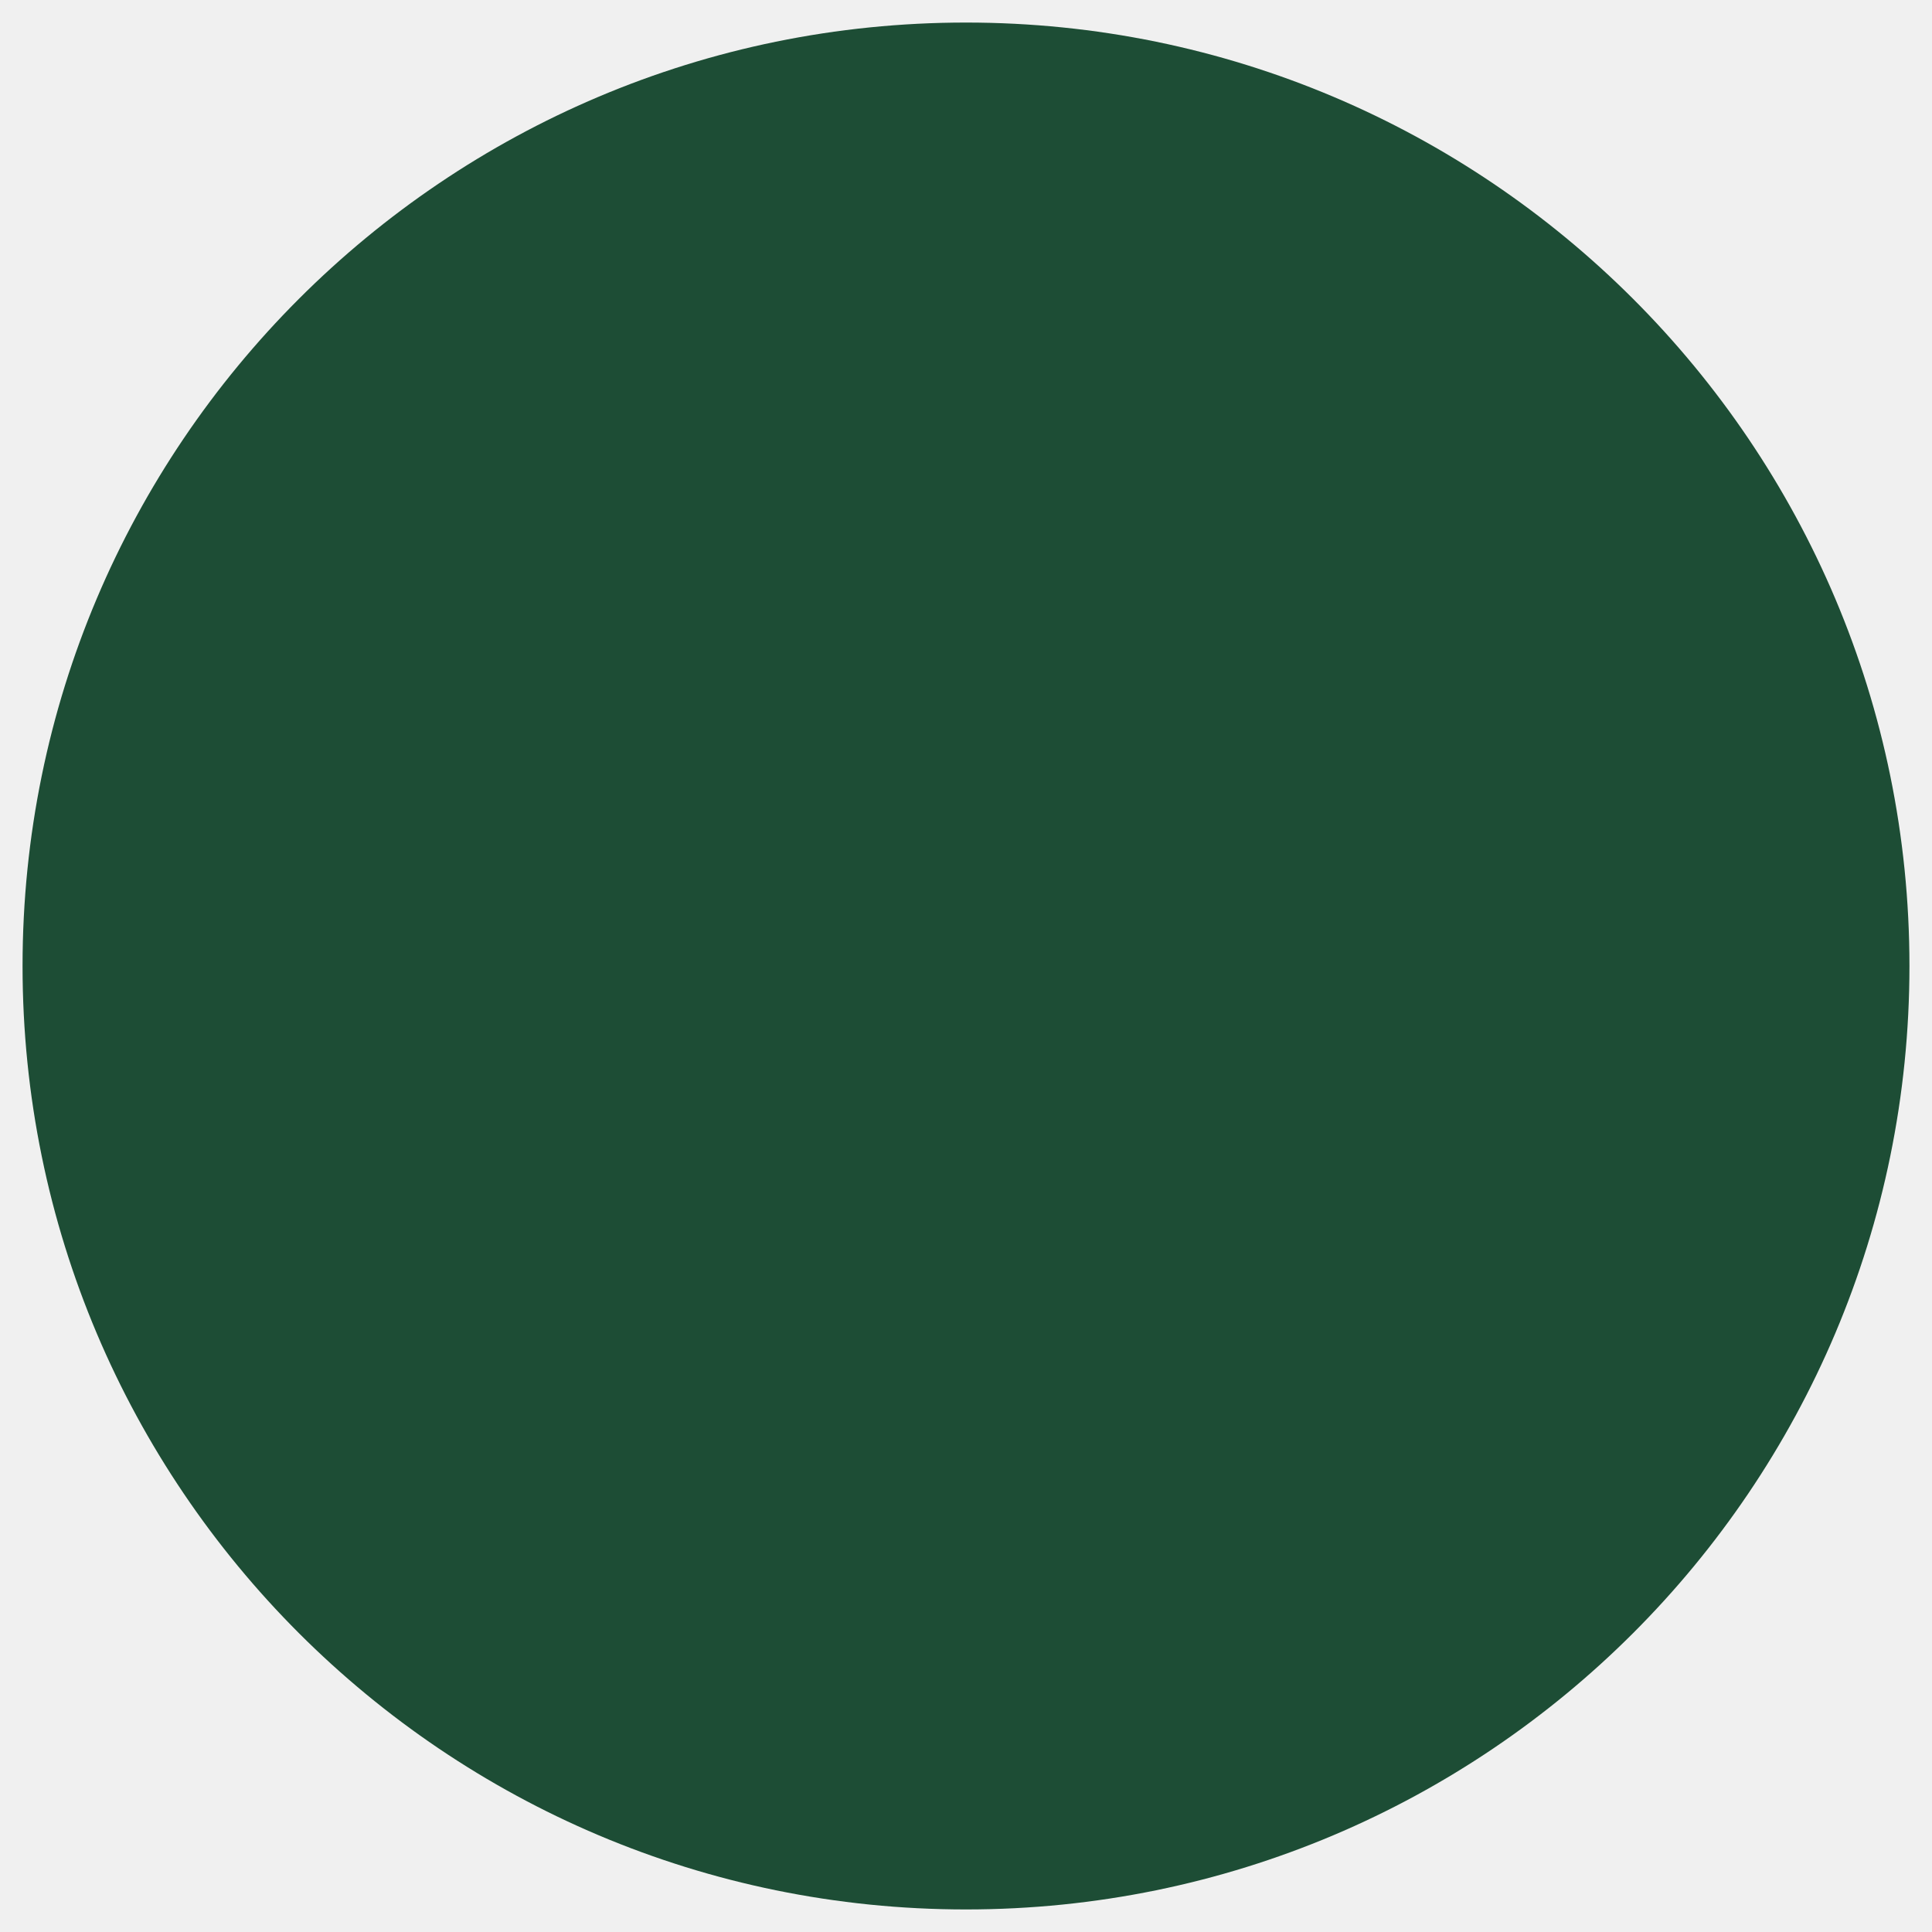
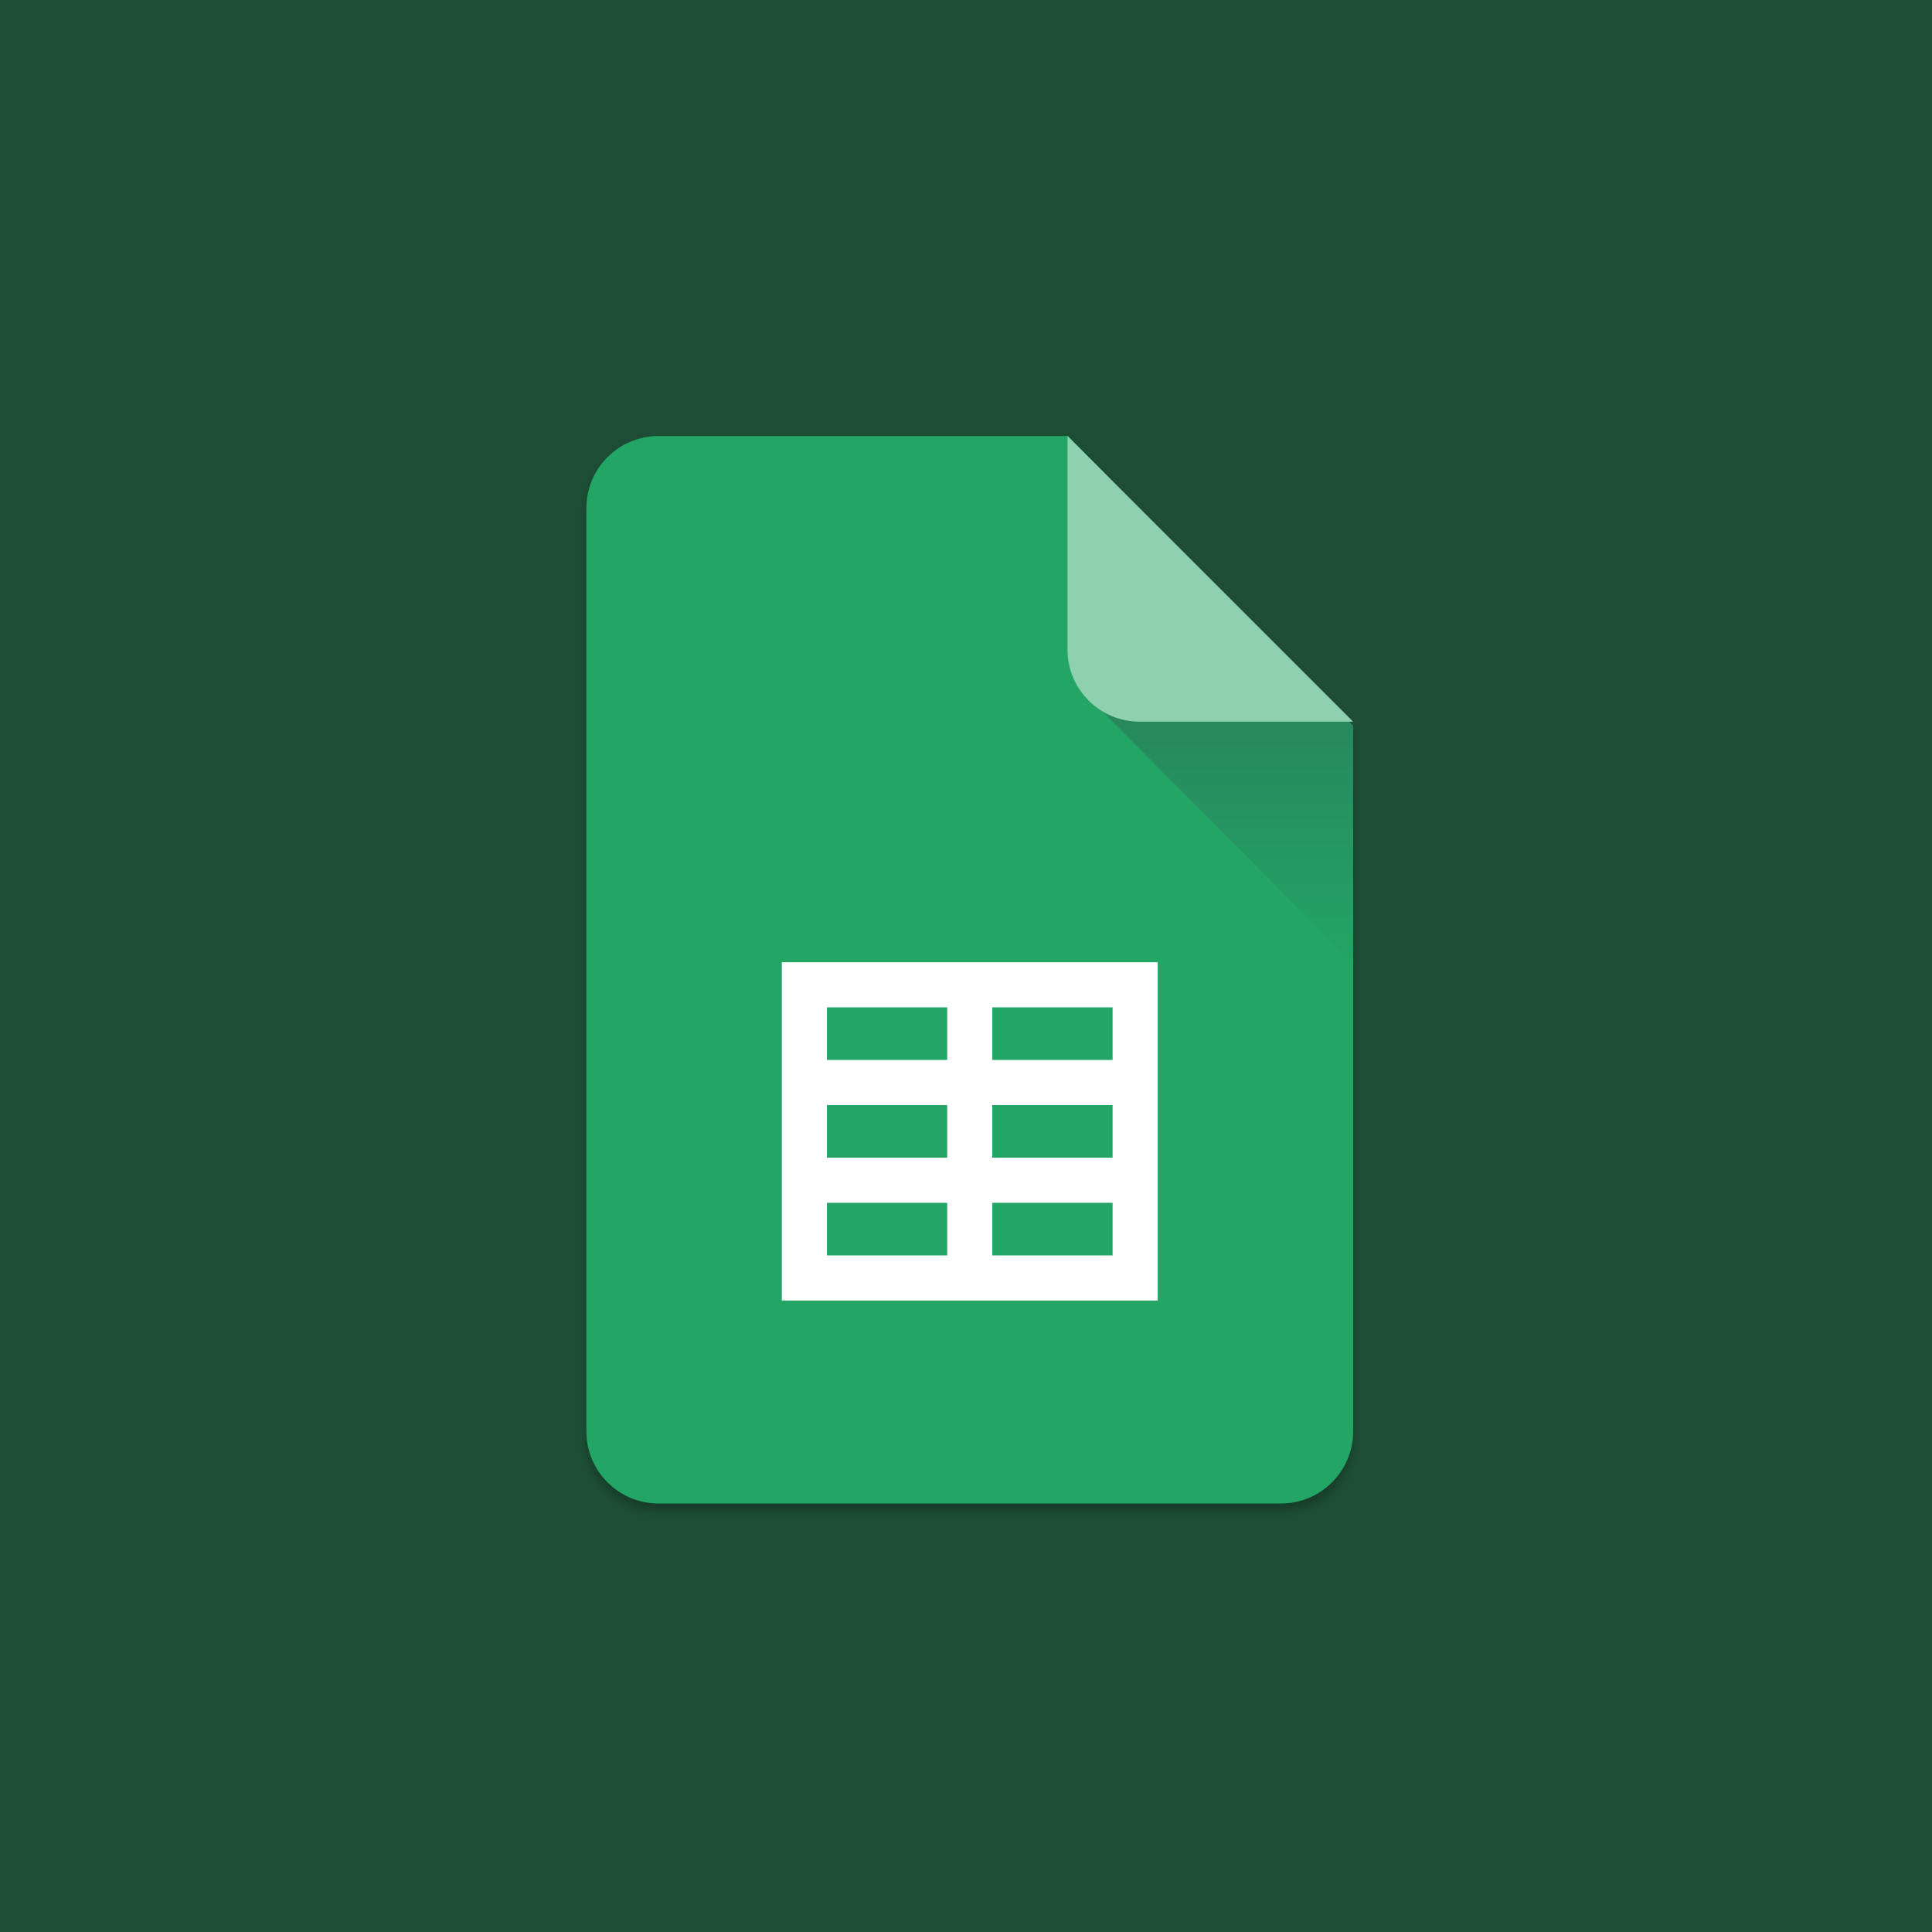
- <svg xmlns="http://www.w3.org/2000/svg" xmlns:xlink="http://www.w3.org/1999/xlink" height="257" viewBox="0 0 257 257" width="257">
+ <svg xmlns="http://www.w3.org/2000/svg" xmlns:xlink="http://www.w3.org/1999/xlink" width="257px" height="257px" viewBox="0 0 257 257" version="1.1">
  <defs>
-     <circle id="a" cx="128.5" cy="128.5" r="125.5" />
-     <path id="b" d="m9.6 0h54.453l37.947 38.57v93.83c0 5.302-4.298 9.6-9.6 9.6h-82.8c-5.302 0-9.6-4.298-9.6-9.6v-122.8c0-5.302 4.298-9.6 9.6-9.6z" />
-     <filter id="c" height="102.8%" width="103.9%" x="-2%" y="-.7%">
+     <path d="M87.6,58 L142.053,58 L180,96.57 L180,190.4 C180,195.702 175.702,200 170.4,200 L87.6,200 C82.298,200 78,195.702 78,190.4 L78,67.6 C78,62.298 82.298,58 87.6,58 Z" id="path-1" />
+     <filter x="-2.0%" y="-0.7%" width="103.9%" height="102.8%" filterUnits="objectBoundingBox" id="filter-2">
      <feOffset dx="0" dy="1" in="SourceAlpha" result="shadowOffsetOuter1" />
-       <feGaussianBlur in="shadowOffsetOuter1" result="shadowBlurOuter1" stdDeviation=".5" />
-       <feColorMatrix in="shadowBlurOuter1" type="matrix" values="0 0 0 0 0   0 0 0 0 0   0 0 0 0 0  0 0 0 0.2 0" />
+       <feGaussianBlur stdDeviation="0.5" in="shadowOffsetOuter1" result="shadowBlurOuter1" />
+       <feColorMatrix values="0 0 0 0 0   0 0 0 0 0   0 0 0 0 0  0 0 0 0.2 0" type="matrix" in="shadowBlurOuter1" />
    </filter>
-     <linearGradient id="d" x1="50%" x2="50%" y1="0%" y2="100%">
-       <stop offset="0" stop-color="#28865d" />
-       <stop offset="1" stop-color="#22a565" />
+     <linearGradient x1="50%" y1="0%" x2="50%" y2="100%" id="linearGradient-3">
+       <stop stop-color="#28865D" offset="0%" />
+       <stop stop-color="#22A565" offset="100%" />
    </linearGradient>
-     <mask id="e" fill="#fff">
-       <use fill="none" xlink:href="#a" />
-     </mask>
  </defs>
-   <g fill="none" fill-rule="evenodd">
-     <use fill="#1d4d35" xlink:href="#a" />
-     <g mask="url(#e)">
-       <g transform="translate(78 58)">
-         <g fill="none">
-           <use fill="#000" filter="url(#c)" xlink:href="#b" />
-           <use fill="#22a565" fill-rule="evenodd" xlink:href="#b" />
-         </g>
-         <g fill-rule="evenodd">
-           <path d="m99.604 36.102 2.396 2.469v31.62l-33.862-34.088z" fill="url(#d)" />
-           <path d="m26 70h50v45h-50zm6 6v7h16v-7zm0 13v7h16v-7zm0 13v7h16v-7zm22-26v7h16v-7zm0 13v7h16v-7zm0 13v7h16v-7z" fill="#fff" />
-           <path d="m64 .001 28.4-.001c5.302 0 9.6 4.298 9.6 9.6v.001l-.002 28.4z" fill="#8ed0b0" transform="matrix(-1 0 0 -1 166 38.00054)" />
-         </g>
-       </g>
+   <g id="google-sheets/logo" stroke="none" stroke-width="1" fill="none" fill-rule="evenodd">
+     <rect fill="#1D4D35" x="0" y="0" width="257" height="257" />
+     <g id="Rectangle-2">
+       <use fill="black" fill-opacity="1" filter="url(#filter-2)" xlink:href="#path-1" />
+       <use fill="#22A565" fill-rule="evenodd" xlink:href="#path-1" />
    </g>
+     <path d="M177.604,94.102 L180,96.57 L180,128.19 L146.138,94.102 L177.604,94.102 Z" id="Combined-Shape" fill="url(#linearGradient-3)" />
+     <path d="M104,128 L154,128 L154,173 L104,173 L104,128 Z M110,134 L110,141 L126,141 L126,134 L110,134 Z M110,147 L110,154 L126,154 L126,147 L110,147 Z M110,160 L110,167 L126,167 L126,160 L110,160 Z M132,134 L132,141 L148,141 L148,134 L132,134 Z M132,147 L132,154 L148,154 L148,147 L132,147 Z M132,160 L132,167 L148,167 L148,160 L132,160 Z" id="Combined-Shape" fill="#FFFFFF" />
+     <path d="M142,58.001 L170.4,58 C175.702,58 180,62.298 180,67.6 C180,67.6 180,67.6 180,67.601 L179.998,96.001 L142,58.001 Z" id="Rectangle-2" fill="#8ED0B0" transform="translate(161, 77.00027) scale(-1, -1) translate(-161, -77.00027) " />
  </g>
</svg>
